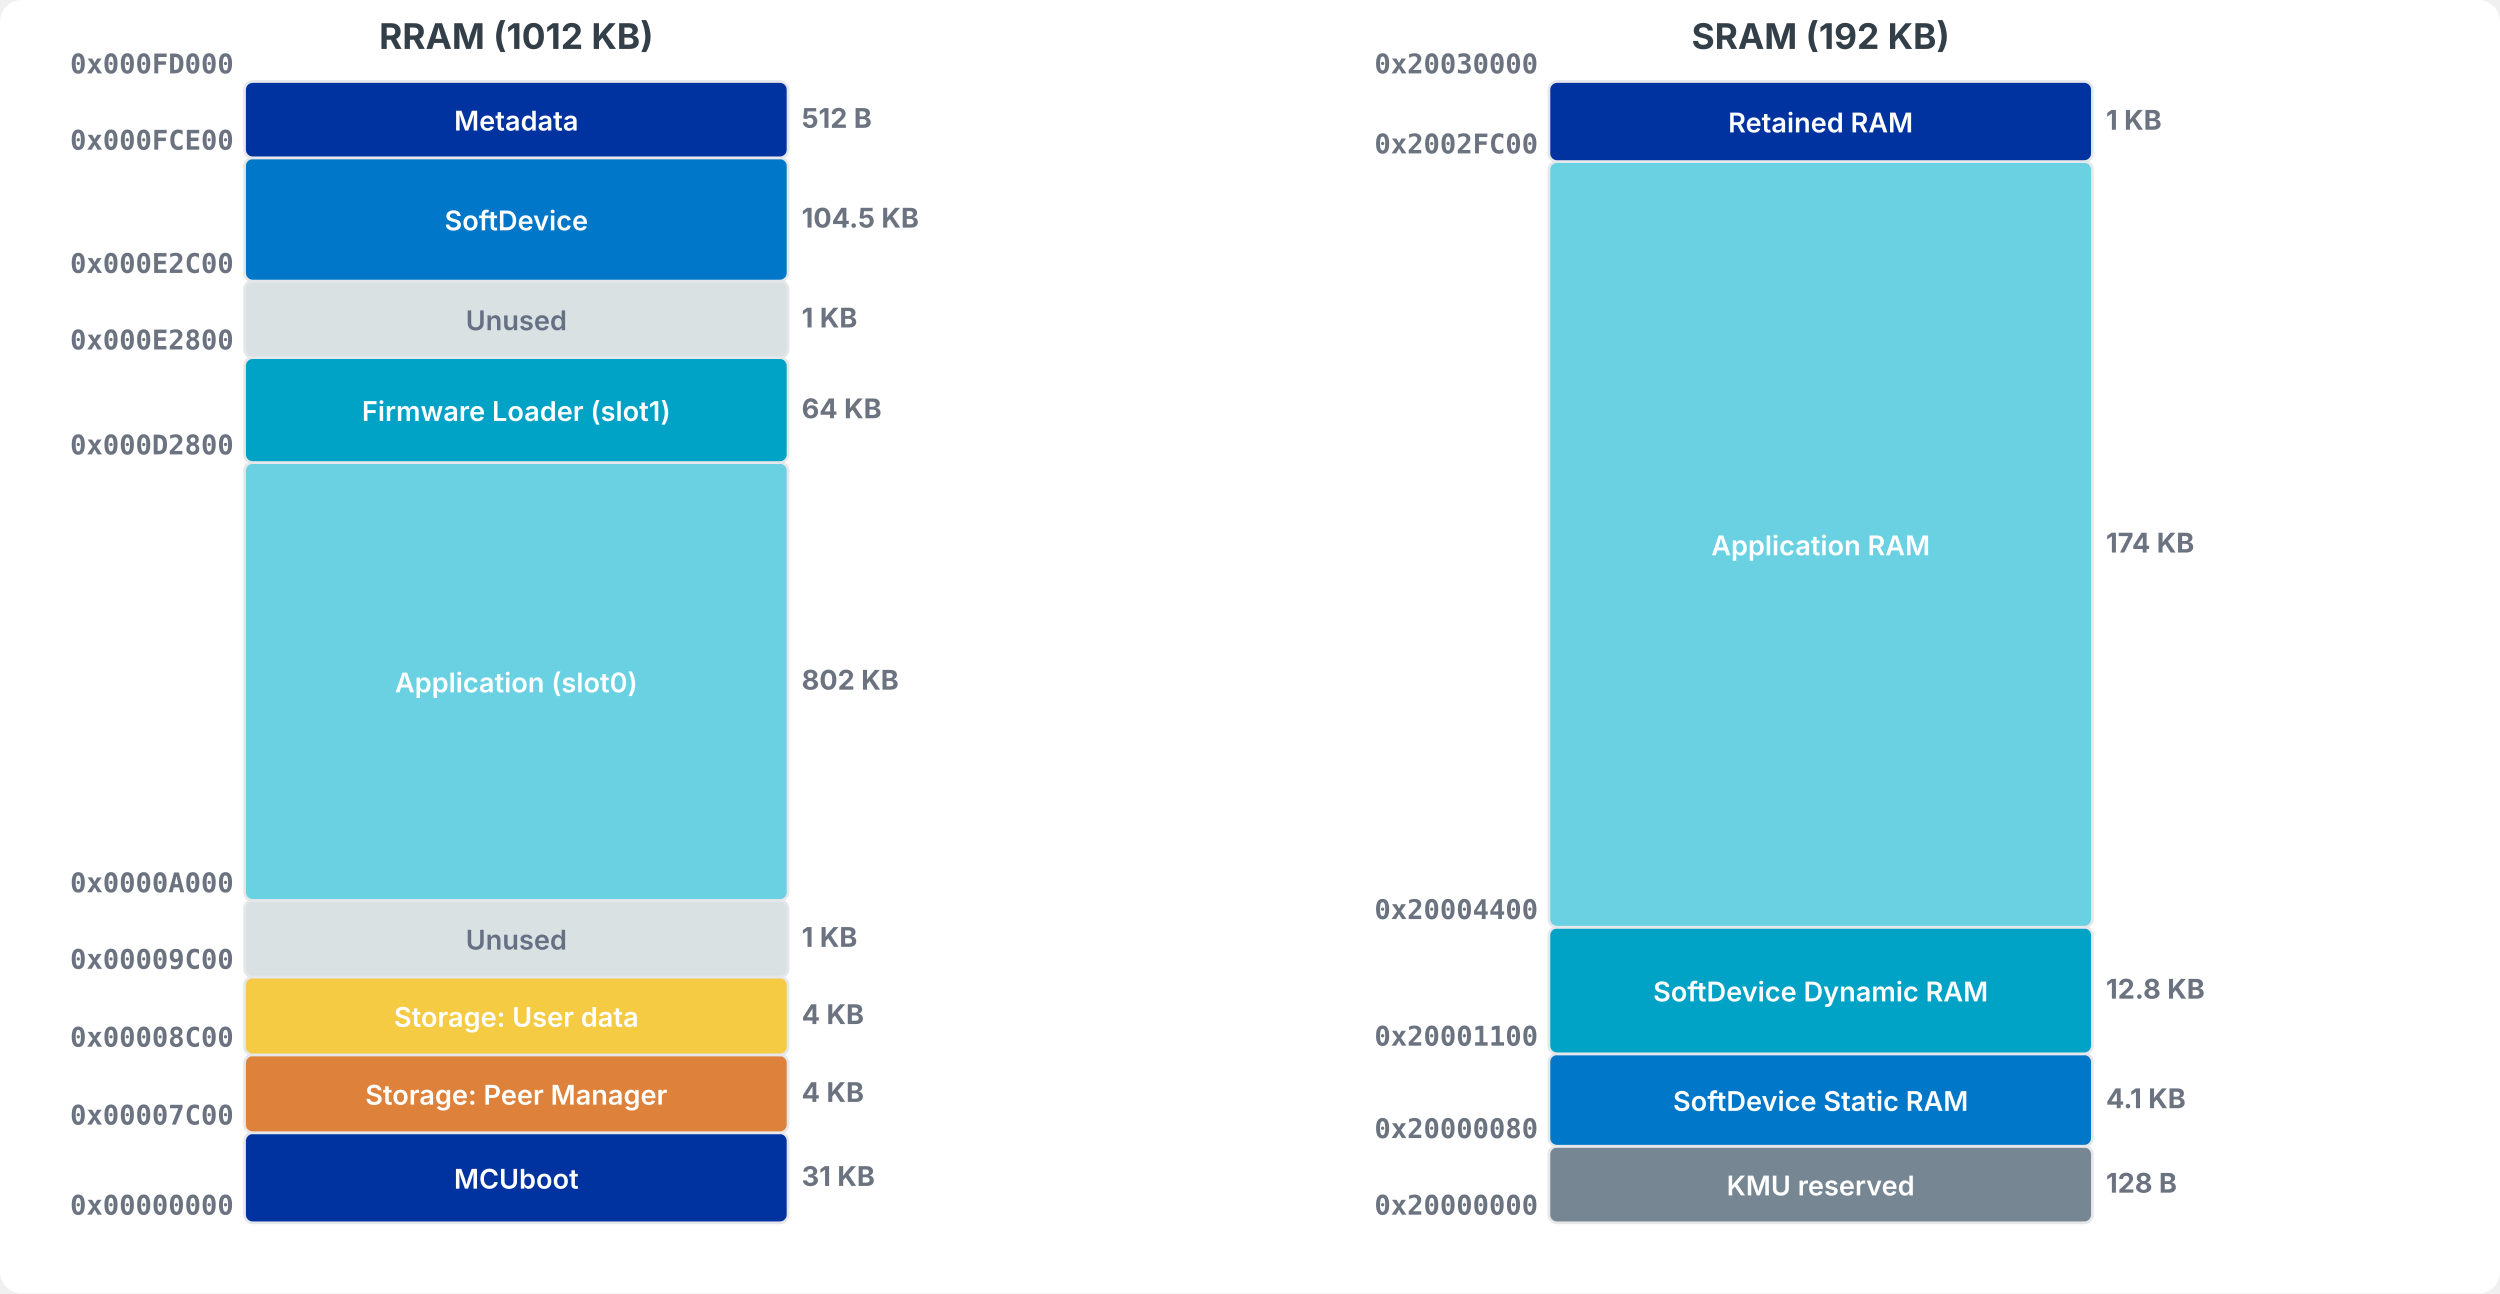
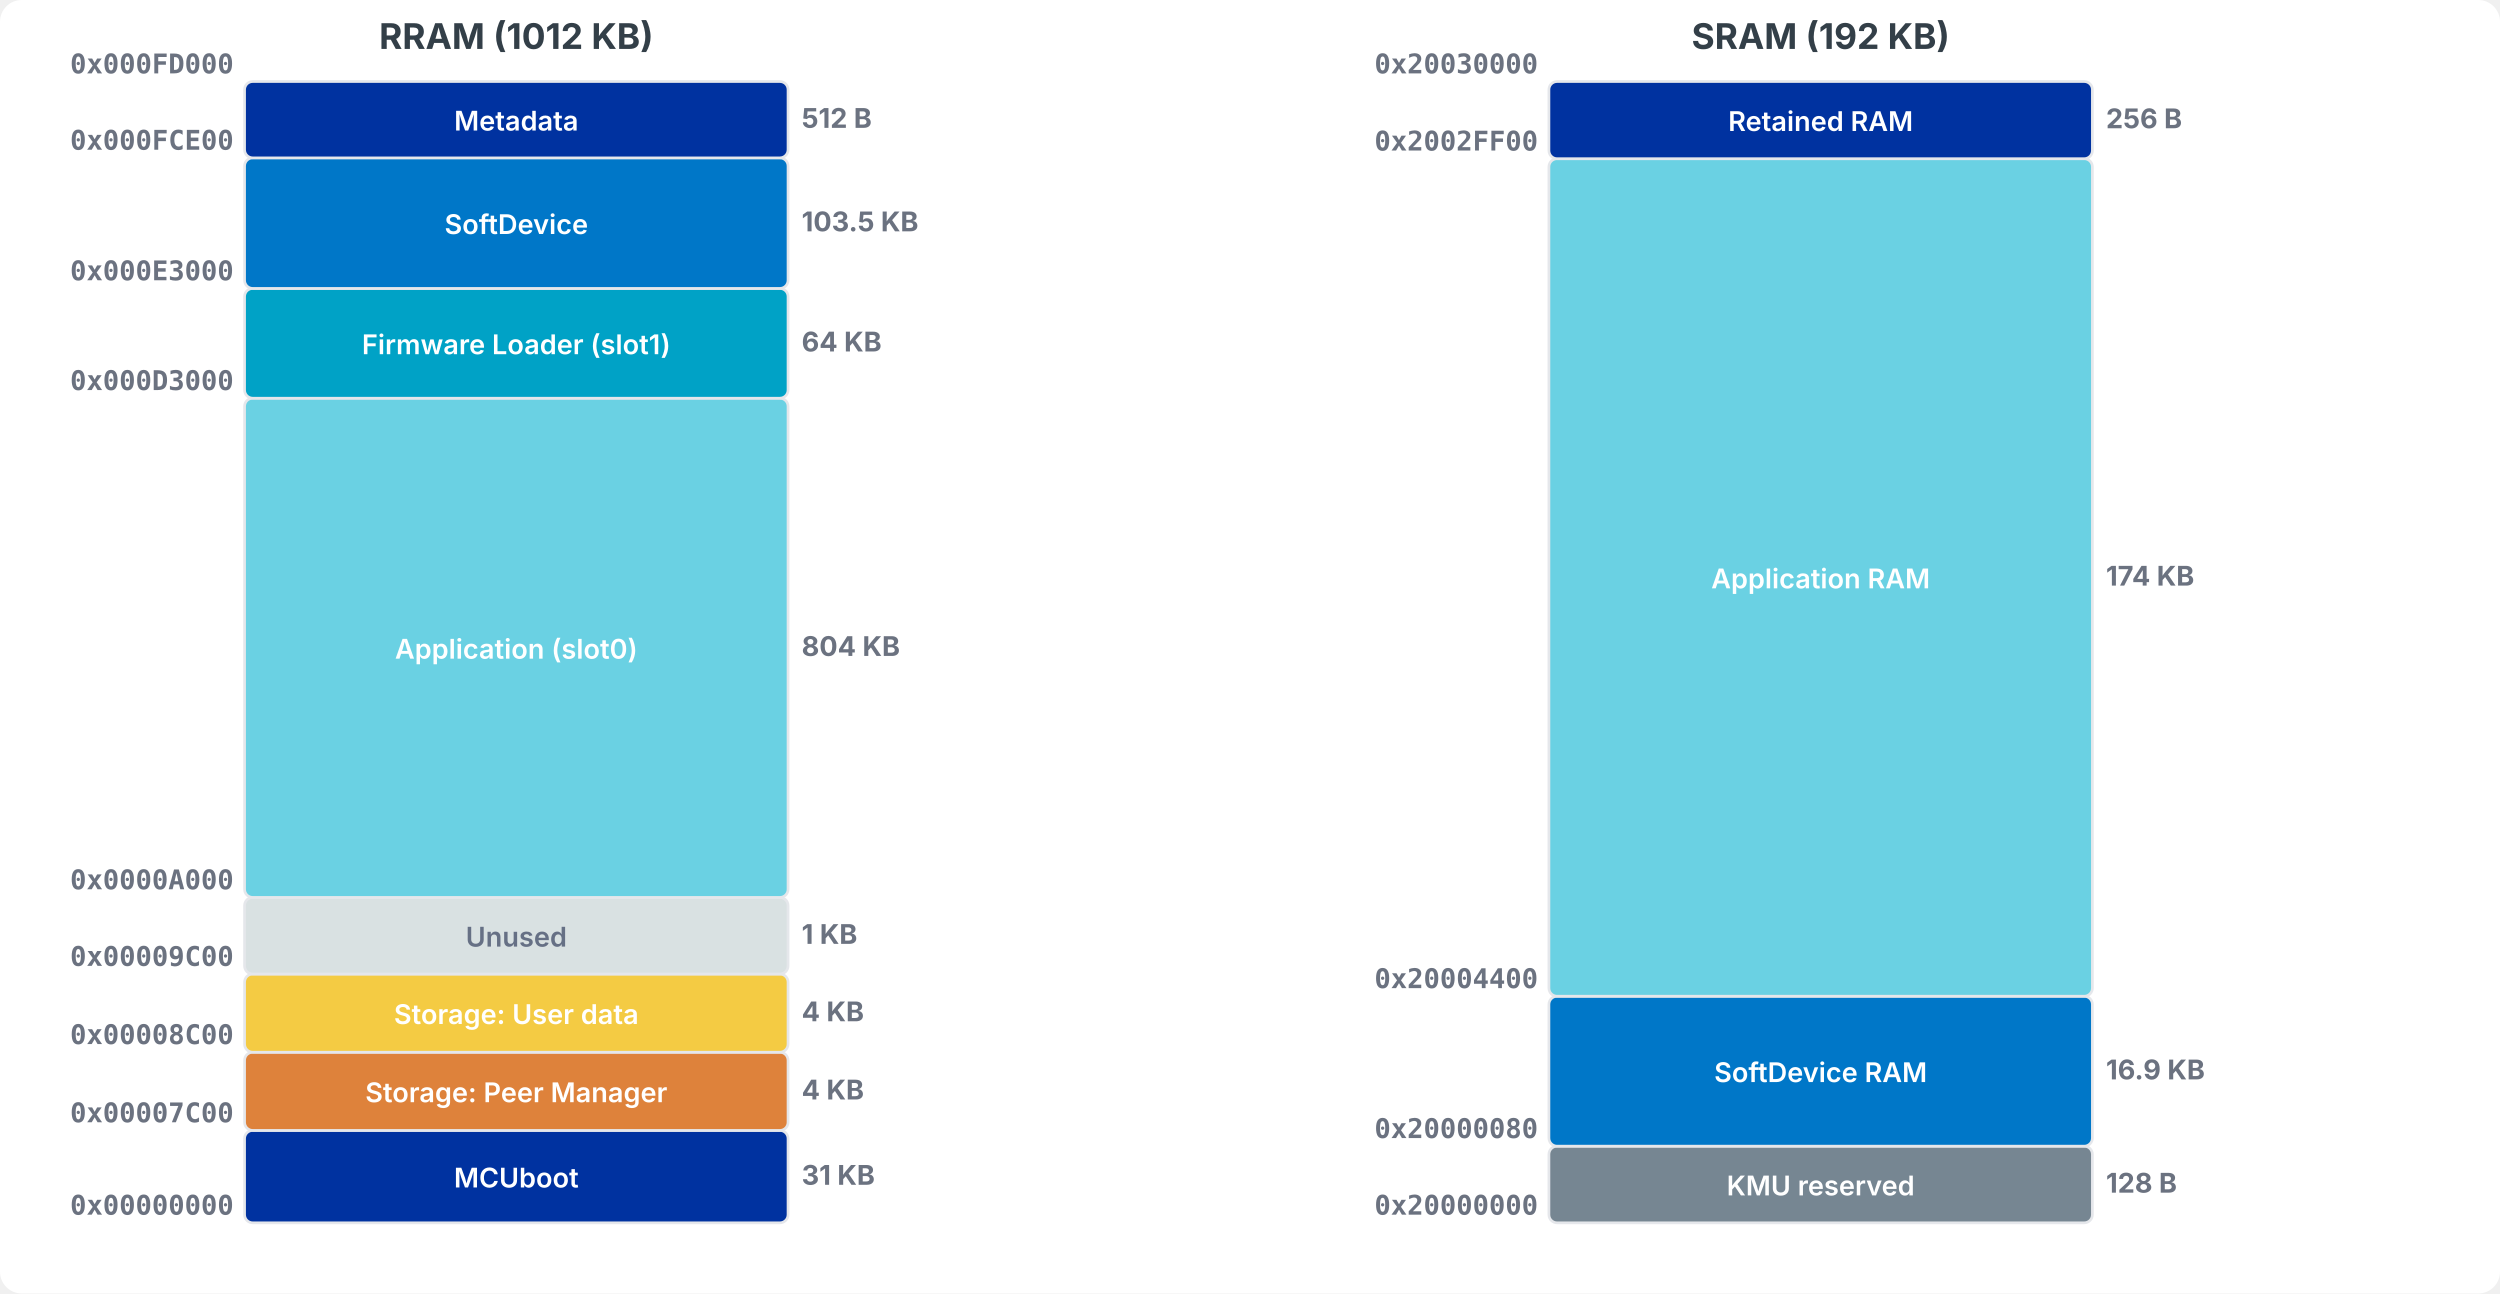
<svg xmlns="http://www.w3.org/2000/svg" viewBox="0 0 920 476" width="920" height="476" font-family="Inter, -apple-system, sans-serif">
  <rect width="100%" height="100%" fill="#ffffff" rx="8" />
  <text x="190.0" y="18" text-anchor="middle" font-size="13" font-weight="bold" fill="#333f48">RRAM (1012 KB)</text>
-   <rect x="90" y="416.854" width="200" height="33.146" fill="#0032a0" rx="3" stroke="#e5e7eb" stroke-width="1" />
-   <text x="190.0" y="437.427" text-anchor="middle" font-size="10" font-weight="600" fill="#fff">MCUboot</text>
+   <rect x="90" y="415.996" width="200" height="34.004" fill="#0032a0" rx="3" stroke="#e5e7eb" stroke-width="1" />
+   <text x="190.0" y="436.998" text-anchor="middle" font-size="10" font-weight="600" fill="#fff">MCUboot</text>
  <text x="86" y="447.0" text-anchor="end" font-size="10" font-weight="bold" font-family="monospace" fill="#6b7280">0x00000000</text>
-   <text x="295" y="436.427" text-anchor="start" font-size="10" font-weight="bold" fill="#6b7280">31 KB</text>
-   <rect x="90" y="388.19" width="200" height="28.664" fill="#de823b" rx="3" stroke="#e5e7eb" stroke-width="1" />
-   <text x="190.0" y="406.522" text-anchor="middle" font-size="10" font-weight="600" fill="#fff">Storage: Peer Manager</text>
-   <text x="86" y="413.854" text-anchor="end" font-size="10" font-weight="bold" font-family="monospace" fill="#6b7280">0x00007C00</text>
-   <text x="295" y="405.522" text-anchor="start" font-size="10" font-weight="bold" fill="#6b7280">4 KB</text>
-   <rect x="90" y="359.526" width="200" height="28.664" fill="#f4cb43" rx="3" stroke="#e5e7eb" stroke-width="1" />
-   <text x="190.0" y="377.858" text-anchor="middle" font-size="10" font-weight="600" fill="#fff">Storage: User data</text>
-   <text x="86" y="385.19" text-anchor="end" font-size="10" font-weight="bold" font-family="monospace" fill="#6b7280">0x00008C00</text>
-   <text x="295" y="376.858" text-anchor="start" font-size="10" font-weight="bold" fill="#6b7280">4 KB</text>
-   <rect x="90" y="331.36" width="200" height="28.166" fill="#d9e1e2" rx="3" stroke="#e5e7eb" stroke-width="1" />
-   <text x="190.0" y="349.443" text-anchor="middle" font-size="10" font-weight="600" fill="#667085">Unused</text>
-   <text x="86" y="356.526" text-anchor="end" font-size="10" font-weight="bold" font-family="monospace" fill="#6b7280">0x00009C00</text>
-   <text x="295" y="348.443" text-anchor="start" font-size="10" font-weight="bold" fill="#6b7280">1 KB</text>
-   <rect x="90" y="170.221" width="200" height="161.138" fill="#6ad1e3" rx="3" stroke="#e5e7eb" stroke-width="1" />
-   <text x="190.0" y="254.791" text-anchor="middle" font-size="10" font-weight="600" fill="#fff">Application (slot0)</text>
-   <text x="86" y="328.36" text-anchor="end" font-size="10" font-weight="bold" font-family="monospace" fill="#6b7280">0x0000A000</text>
-   <text x="295" y="253.791" text-anchor="start" font-size="10" font-weight="bold" fill="#6b7280">802 KB</text>
-   <rect x="90" y="131.597" width="200" height="38.625" fill="#00a2c6" rx="3" stroke="#e5e7eb" stroke-width="1" />
-   <text x="190.0" y="154.909" text-anchor="middle" font-size="10" font-weight="600" fill="#fff">Firmware Loader (slot1)</text>
-   <text x="86" y="167.221" text-anchor="end" font-size="10" font-weight="bold" font-family="monospace" fill="#6b7280">0x000D2800</text>
-   <text x="295" y="153.909" text-anchor="start" font-size="10" font-weight="bold" fill="#6b7280">64 KB</text>
-   <rect x="90" y="103.431" width="200" height="28.166" fill="#d9e1e2" rx="3" stroke="#e5e7eb" stroke-width="1" />
-   <text x="190.0" y="121.514" text-anchor="middle" font-size="10" font-weight="600" fill="#667085">Unused</text>
-   <text x="86" y="128.597" text-anchor="end" font-size="10" font-weight="bold" font-family="monospace" fill="#6b7280">0x000E2800</text>
-   <text x="295" y="120.514" text-anchor="start" font-size="10" font-weight="bold" fill="#6b7280">1 KB</text>
-   <rect x="90" y="58.083" width="200" height="45.348" fill="#0077c8" rx="3" stroke="#e5e7eb" stroke-width="1" />
-   <text x="190.0" y="84.757" text-anchor="middle" font-size="10" font-weight="600" fill="#fff">SoftDevice</text>
-   <text x="86" y="100.431" text-anchor="end" font-size="10" font-weight="bold" font-family="monospace" fill="#6b7280">0x000E2C00</text>
-   <text x="295" y="83.757" text-anchor="start" font-size="10" font-weight="bold" fill="#6b7280">104.5 KB</text>
-   <rect x="90" y="30" width="200" height="28.083" fill="#0032a0" rx="3" stroke="#e5e7eb" stroke-width="1" />
-   <text x="190.0" y="48.042" text-anchor="middle" font-size="10" font-weight="600" fill="#fff">Metadata</text>
-   <text x="86" y="55.083" text-anchor="end" font-size="10" font-weight="bold" font-family="monospace" fill="#6b7280">0x000FCE00</text>
-   <text x="295" y="47.042" text-anchor="start" font-size="10" font-weight="bold" fill="#6b7280">512 B</text>
+   <text x="295" y="435.998" text-anchor="start" font-size="10" font-weight="bold" fill="#6b7280">31 KB</text>
+   <rect x="90" y="387.221" width="200" height="28.775" fill="#de823b" rx="3" stroke="#e5e7eb" stroke-width="1" />
+   <text x="190.0" y="405.609" text-anchor="middle" font-size="10" font-weight="600" fill="#fff">Storage: Peer Manager</text>
+   <text x="86" y="412.996" text-anchor="end" font-size="10" font-weight="bold" font-family="monospace" fill="#6b7280">0x00007C00</text>
+   <text x="295" y="404.609" text-anchor="start" font-size="10" font-weight="bold" fill="#6b7280">4 KB</text>
+   <rect x="90" y="358.447" width="200" height="28.775" fill="#f4cb43" rx="3" stroke="#e5e7eb" stroke-width="1" />
+   <text x="190.0" y="376.834" text-anchor="middle" font-size="10" font-weight="600" fill="#fff">Storage: User data</text>
+   <text x="86" y="384.221" text-anchor="end" font-size="10" font-weight="bold" font-family="monospace" fill="#6b7280">0x00008C00</text>
+   <text x="295" y="375.834" text-anchor="start" font-size="10" font-weight="bold" fill="#6b7280">4 KB</text>
+   <rect x="90" y="330.253" width="200" height="28.194" fill="#d9e1e2" rx="3" stroke="#e5e7eb" stroke-width="1" />
+   <text x="190.0" y="348.35" text-anchor="middle" font-size="10" font-weight="600" fill="#667085">Unused</text>
+   <text x="86" y="355.447" text-anchor="end" font-size="10" font-weight="bold" font-family="monospace" fill="#6b7280">0x00009C00</text>
+   <text x="295" y="347.35" text-anchor="start" font-size="10" font-weight="bold" fill="#6b7280">1 KB</text>
+   <rect x="90" y="146.538" width="200" height="183.715" fill="#6ad1e3" rx="3" stroke="#e5e7eb" stroke-width="1" />
+   <text x="190.0" y="242.395" text-anchor="middle" font-size="10" font-weight="600" fill="#fff">Application (slot0)</text>
+   <text x="86" y="327.253" text-anchor="end" font-size="10" font-weight="bold" font-family="monospace" fill="#6b7280">0x0000A000</text>
+   <text x="295" y="241.395" text-anchor="start" font-size="10" font-weight="bold" fill="#6b7280">804 KB</text>
+   <rect x="90" y="106.142" width="200" height="40.395" fill="#00a2c6" rx="3" stroke="#e5e7eb" stroke-width="1" />
+   <text x="190.0" y="130.34" text-anchor="middle" font-size="10" font-weight="600" fill="#fff">Firmware Loader (slot1)</text>
+   <text x="86" y="143.538" text-anchor="end" font-size="10" font-weight="bold" font-family="monospace" fill="#6b7280">0x000D3000</text>
+   <text x="295" y="129.34" text-anchor="start" font-size="10" font-weight="bold" fill="#6b7280">64 KB</text>
+   <rect x="90" y="58.097" width="200" height="48.045" fill="#0077c8" rx="3" stroke="#e5e7eb" stroke-width="1" />
+   <text x="190.0" y="86.12" text-anchor="middle" font-size="10" font-weight="600" fill="#fff">SoftDevice</text>
+   <text x="86" y="103.142" text-anchor="end" font-size="10" font-weight="bold" font-family="monospace" fill="#6b7280">0x000E3000</text>
+   <text x="295" y="85.12" text-anchor="start" font-size="10" font-weight="bold" fill="#6b7280">103.5 KB</text>
+   <rect x="90" y="30" width="200" height="28.097" fill="#0032a0" rx="3" stroke="#e5e7eb" stroke-width="1" />
+   <text x="190.0" y="48.048" text-anchor="middle" font-size="10" font-weight="600" fill="#fff">Metadata</text>
+   <text x="86" y="55.097" text-anchor="end" font-size="10" font-weight="bold" font-family="monospace" fill="#6b7280">0x000FCE00</text>
+   <text x="295" y="47.048" text-anchor="start" font-size="10" font-weight="bold" fill="#6b7280">512 B</text>
  <text x="86" y="27" text-anchor="end" font-size="10" font-weight="bold" font-family="monospace" fill="#6b7280">0x000FD000</text>
  <text x="670.0" y="18" text-anchor="middle" font-size="13" font-weight="bold" fill="#333f48">SRAM (192 KB)</text>
-   <rect x="570" y="421.818" width="200" height="28.182" fill="#768692" rx="3" stroke="#e5e7eb" stroke-width="1" />
-   <text x="670.0" y="439.909" text-anchor="middle" font-size="10" font-weight="600" fill="#fff">KMU reserved</text>
+   <rect x="570" y="421.799" width="200" height="28.201" fill="#768692" rx="3" stroke="#e5e7eb" stroke-width="1" />
+   <text x="670.0" y="439.899" text-anchor="middle" font-size="10" font-weight="600" fill="#fff">KMU reserved</text>
  <text x="566" y="447.0" text-anchor="end" font-size="10" font-weight="bold" font-family="monospace" fill="#6b7280">0x20000000</text>
-   <text x="775" y="438.909" text-anchor="start" font-size="10" font-weight="bold" fill="#6b7280">128 B</text>
-   <rect x="570" y="387.802" width="200" height="34.016" fill="#0077c8" rx="3" stroke="#e5e7eb" stroke-width="1" />
-   <text x="670.0" y="408.81" text-anchor="middle" font-size="10" font-weight="600" fill="#fff">SoftDevice Static RAM</text>
-   <text x="566" y="418.818" text-anchor="end" font-size="10" font-weight="bold" font-family="monospace" fill="#6b7280">0x20000080</text>
-   <text x="775" y="407.81" text-anchor="start" font-size="10" font-weight="bold" fill="#6b7280">4.1 KB</text>
-   <rect x="570" y="341.208" width="200" height="46.594" fill="#00a2c6" rx="3" stroke="#e5e7eb" stroke-width="1" />
-   <text x="670.0" y="368.505" text-anchor="middle" font-size="10" font-weight="600" fill="#fff">SoftDevice Dynamic RAM</text>
-   <text x="566" y="384.802" text-anchor="end" font-size="10" font-weight="bold" font-family="monospace" fill="#6b7280">0x20001100</text>
-   <text x="775" y="367.505" text-anchor="start" font-size="10" font-weight="bold" fill="#6b7280">12.8 KB</text>
-   <rect x="570" y="59.458" width="200" height="281.75" fill="#6ad1e3" rx="3" stroke="#e5e7eb" stroke-width="1" />
-   <text x="670.0" y="204.333" text-anchor="middle" font-size="10" font-weight="600" fill="#fff">Application RAM</text>
-   <text x="566" y="338.208" text-anchor="end" font-size="10" font-weight="bold" font-family="monospace" fill="#6b7280">0x20004400</text>
-   <text x="775" y="203.333" text-anchor="start" font-size="10" font-weight="bold" fill="#6b7280">174 KB</text>
-   <rect x="570" y="30" width="200" height="29.458" fill="#0032a0" rx="3" stroke="#e5e7eb" stroke-width="1" />
-   <text x="670.0" y="48.729" text-anchor="middle" font-size="10" font-weight="600" fill="#fff">Retained RAM</text>
-   <text x="566" y="56.458" text-anchor="end" font-size="10" font-weight="bold" font-family="monospace" fill="#6b7280">0x2002FC00</text>
-   <text x="775" y="47.729" text-anchor="start" font-size="10" font-weight="bold" fill="#6b7280">1 KB</text>
+   <text x="775" y="438.899" text-anchor="start" font-size="10" font-weight="bold" fill="#6b7280">128 B</text>
+   <rect x="570" y="366.622" width="200" height="55.176" fill="#0077c8" rx="3" stroke="#e5e7eb" stroke-width="1" />
+   <text x="670.0" y="398.21" text-anchor="middle" font-size="10" font-weight="600" fill="#fff">SoftDevice RAM</text>
+   <text x="566" y="418.799" text-anchor="end" font-size="10" font-weight="bold" font-family="monospace" fill="#6b7280">0x20000080</text>
+   <text x="775" y="397.21" text-anchor="start" font-size="10" font-weight="bold" fill="#6b7280">16.9 KB</text>
+   <rect x="570" y="58.403" width="200" height="308.22" fill="#6ad1e3" rx="3" stroke="#e5e7eb" stroke-width="1" />
+   <text x="670.0" y="216.512" text-anchor="middle" font-size="10" font-weight="600" fill="#fff">Application RAM</text>
+   <text x="566" y="363.622" text-anchor="end" font-size="10" font-weight="bold" font-family="monospace" fill="#6b7280">0x20004400</text>
+   <text x="775" y="215.512" text-anchor="start" font-size="10" font-weight="bold" fill="#6b7280">174 KB</text>
+   <rect x="570" y="30" width="200" height="28.403" fill="#0032a0" rx="3" stroke="#e5e7eb" stroke-width="1" />
+   <text x="670.0" y="48.201" text-anchor="middle" font-size="10" font-weight="600" fill="#fff">Retained RAM</text>
+   <text x="566" y="55.403" text-anchor="end" font-size="10" font-weight="bold" font-family="monospace" fill="#6b7280">0x2002FF00</text>
+   <text x="775" y="47.201" text-anchor="start" font-size="10" font-weight="bold" fill="#6b7280">256 B</text>
  <text x="566" y="27" text-anchor="end" font-size="10" font-weight="bold" font-family="monospace" fill="#6b7280">0x20030000</text>
</svg>
